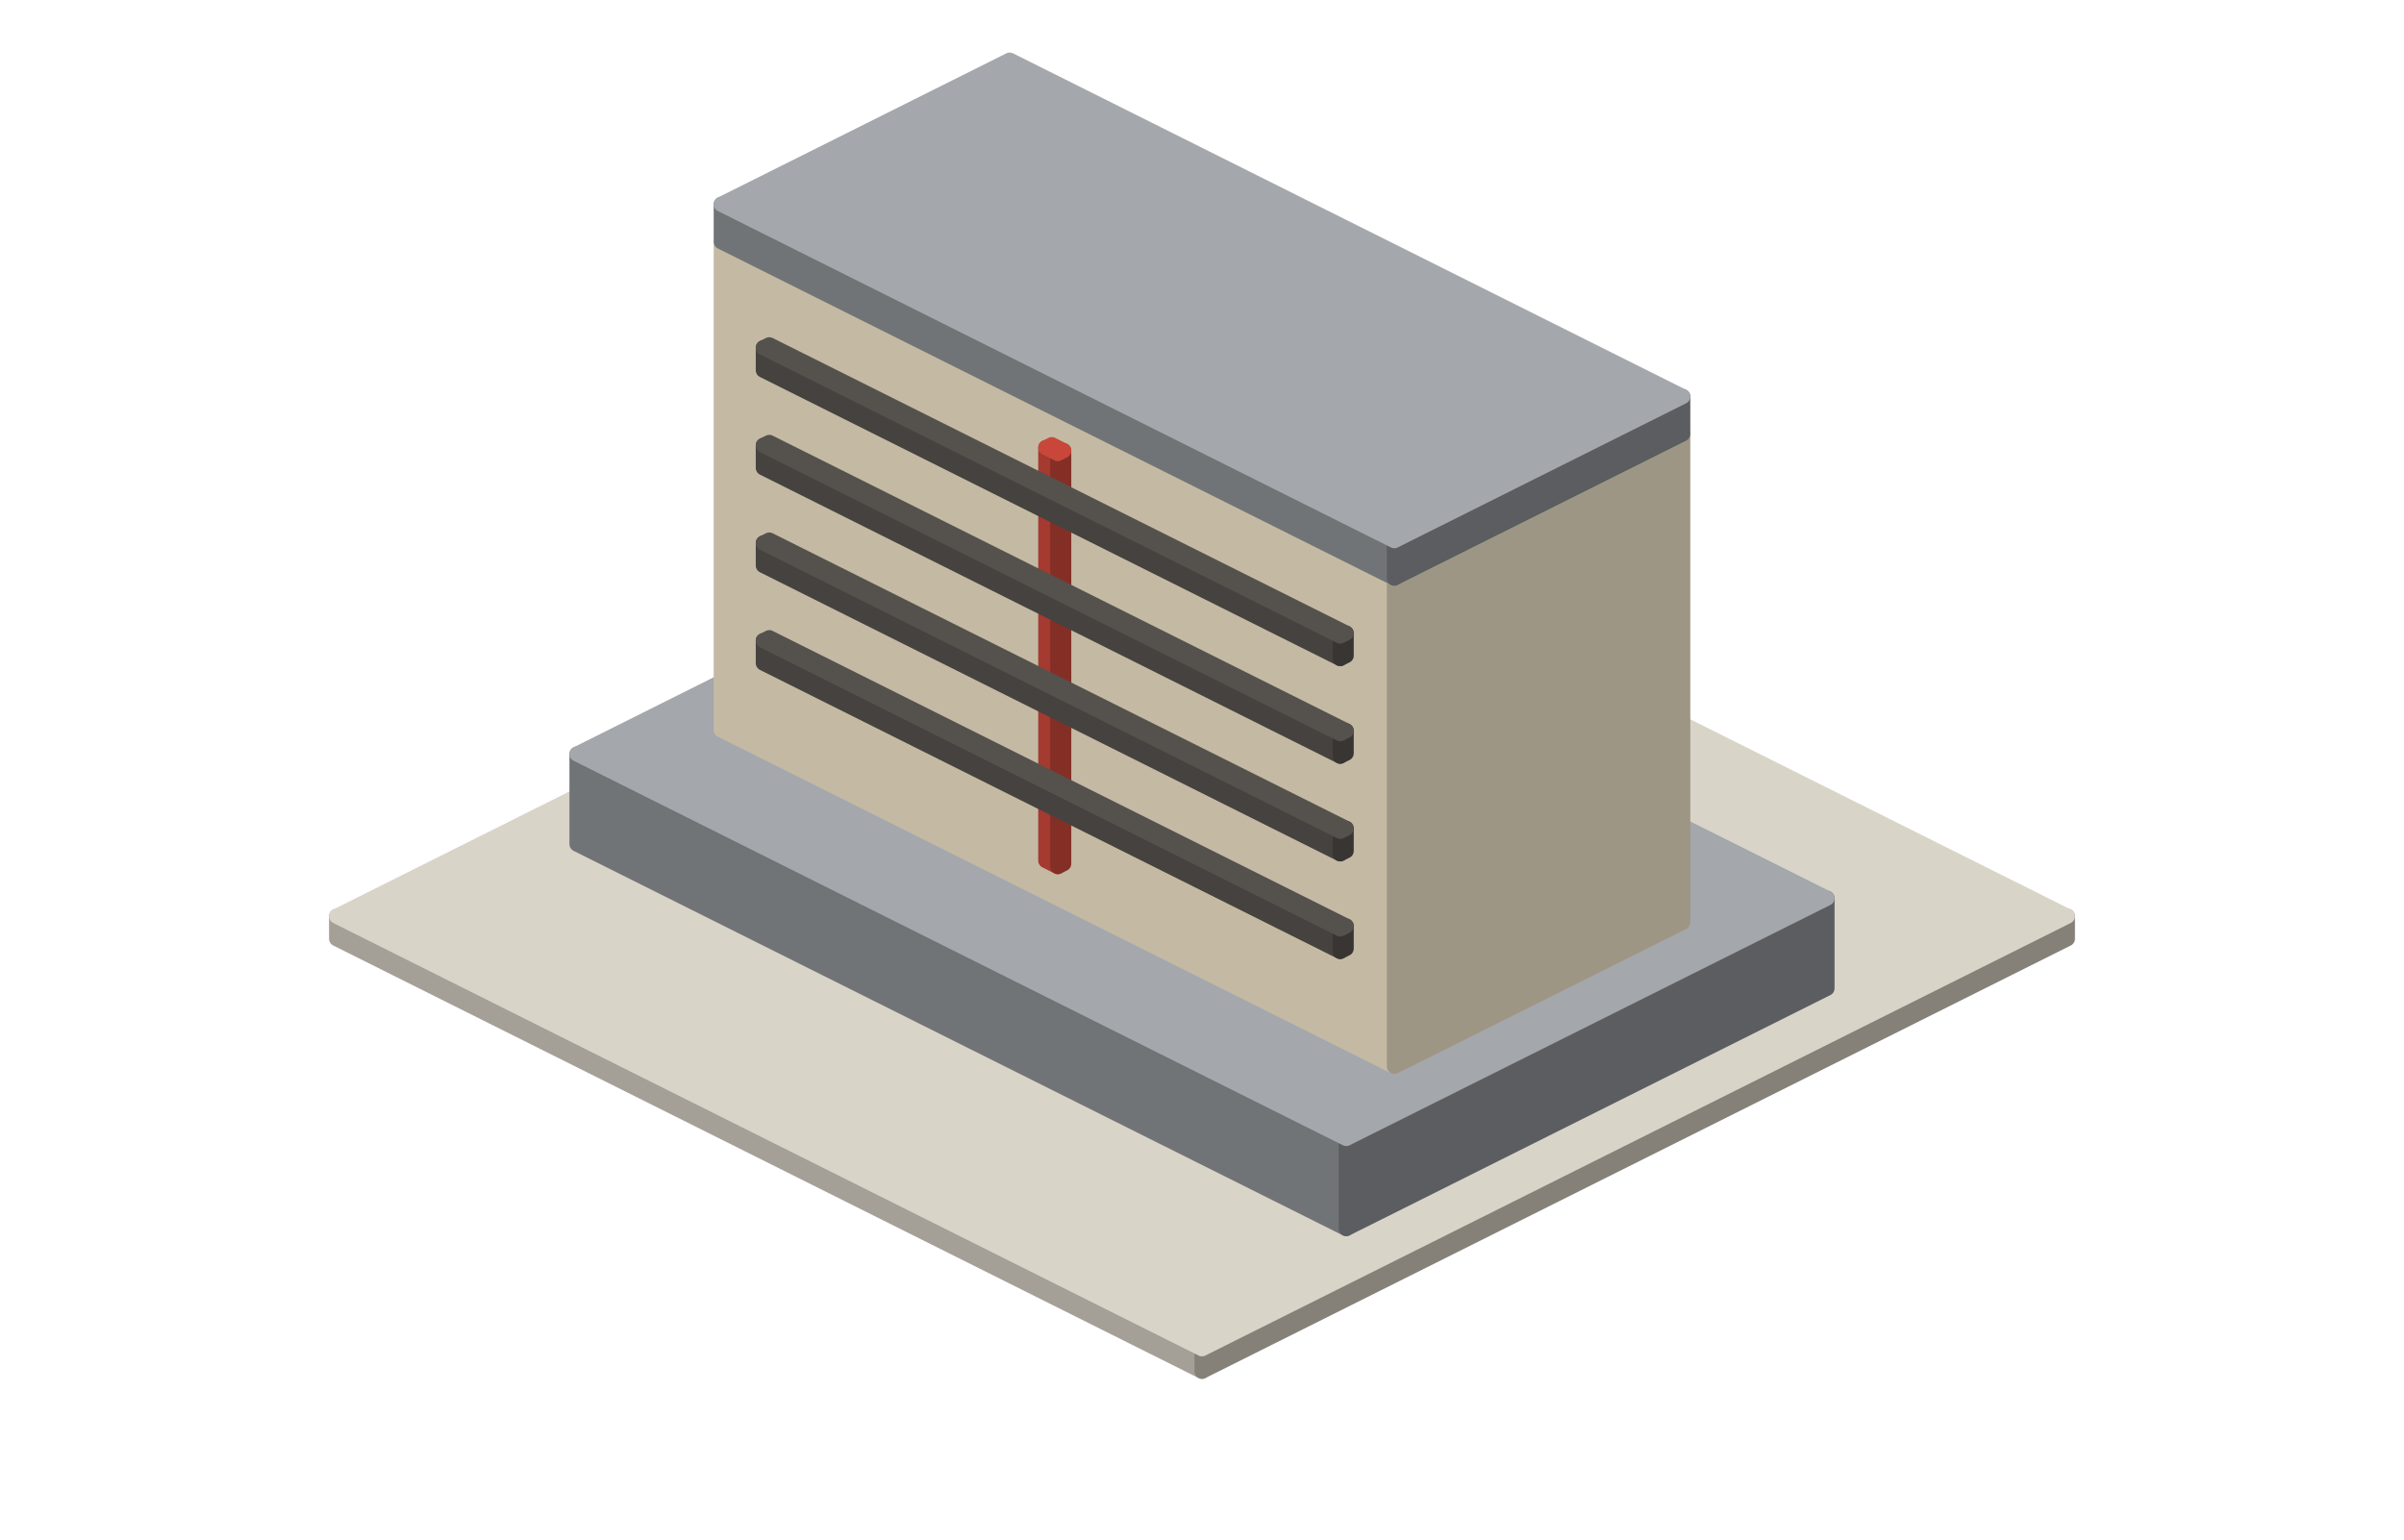
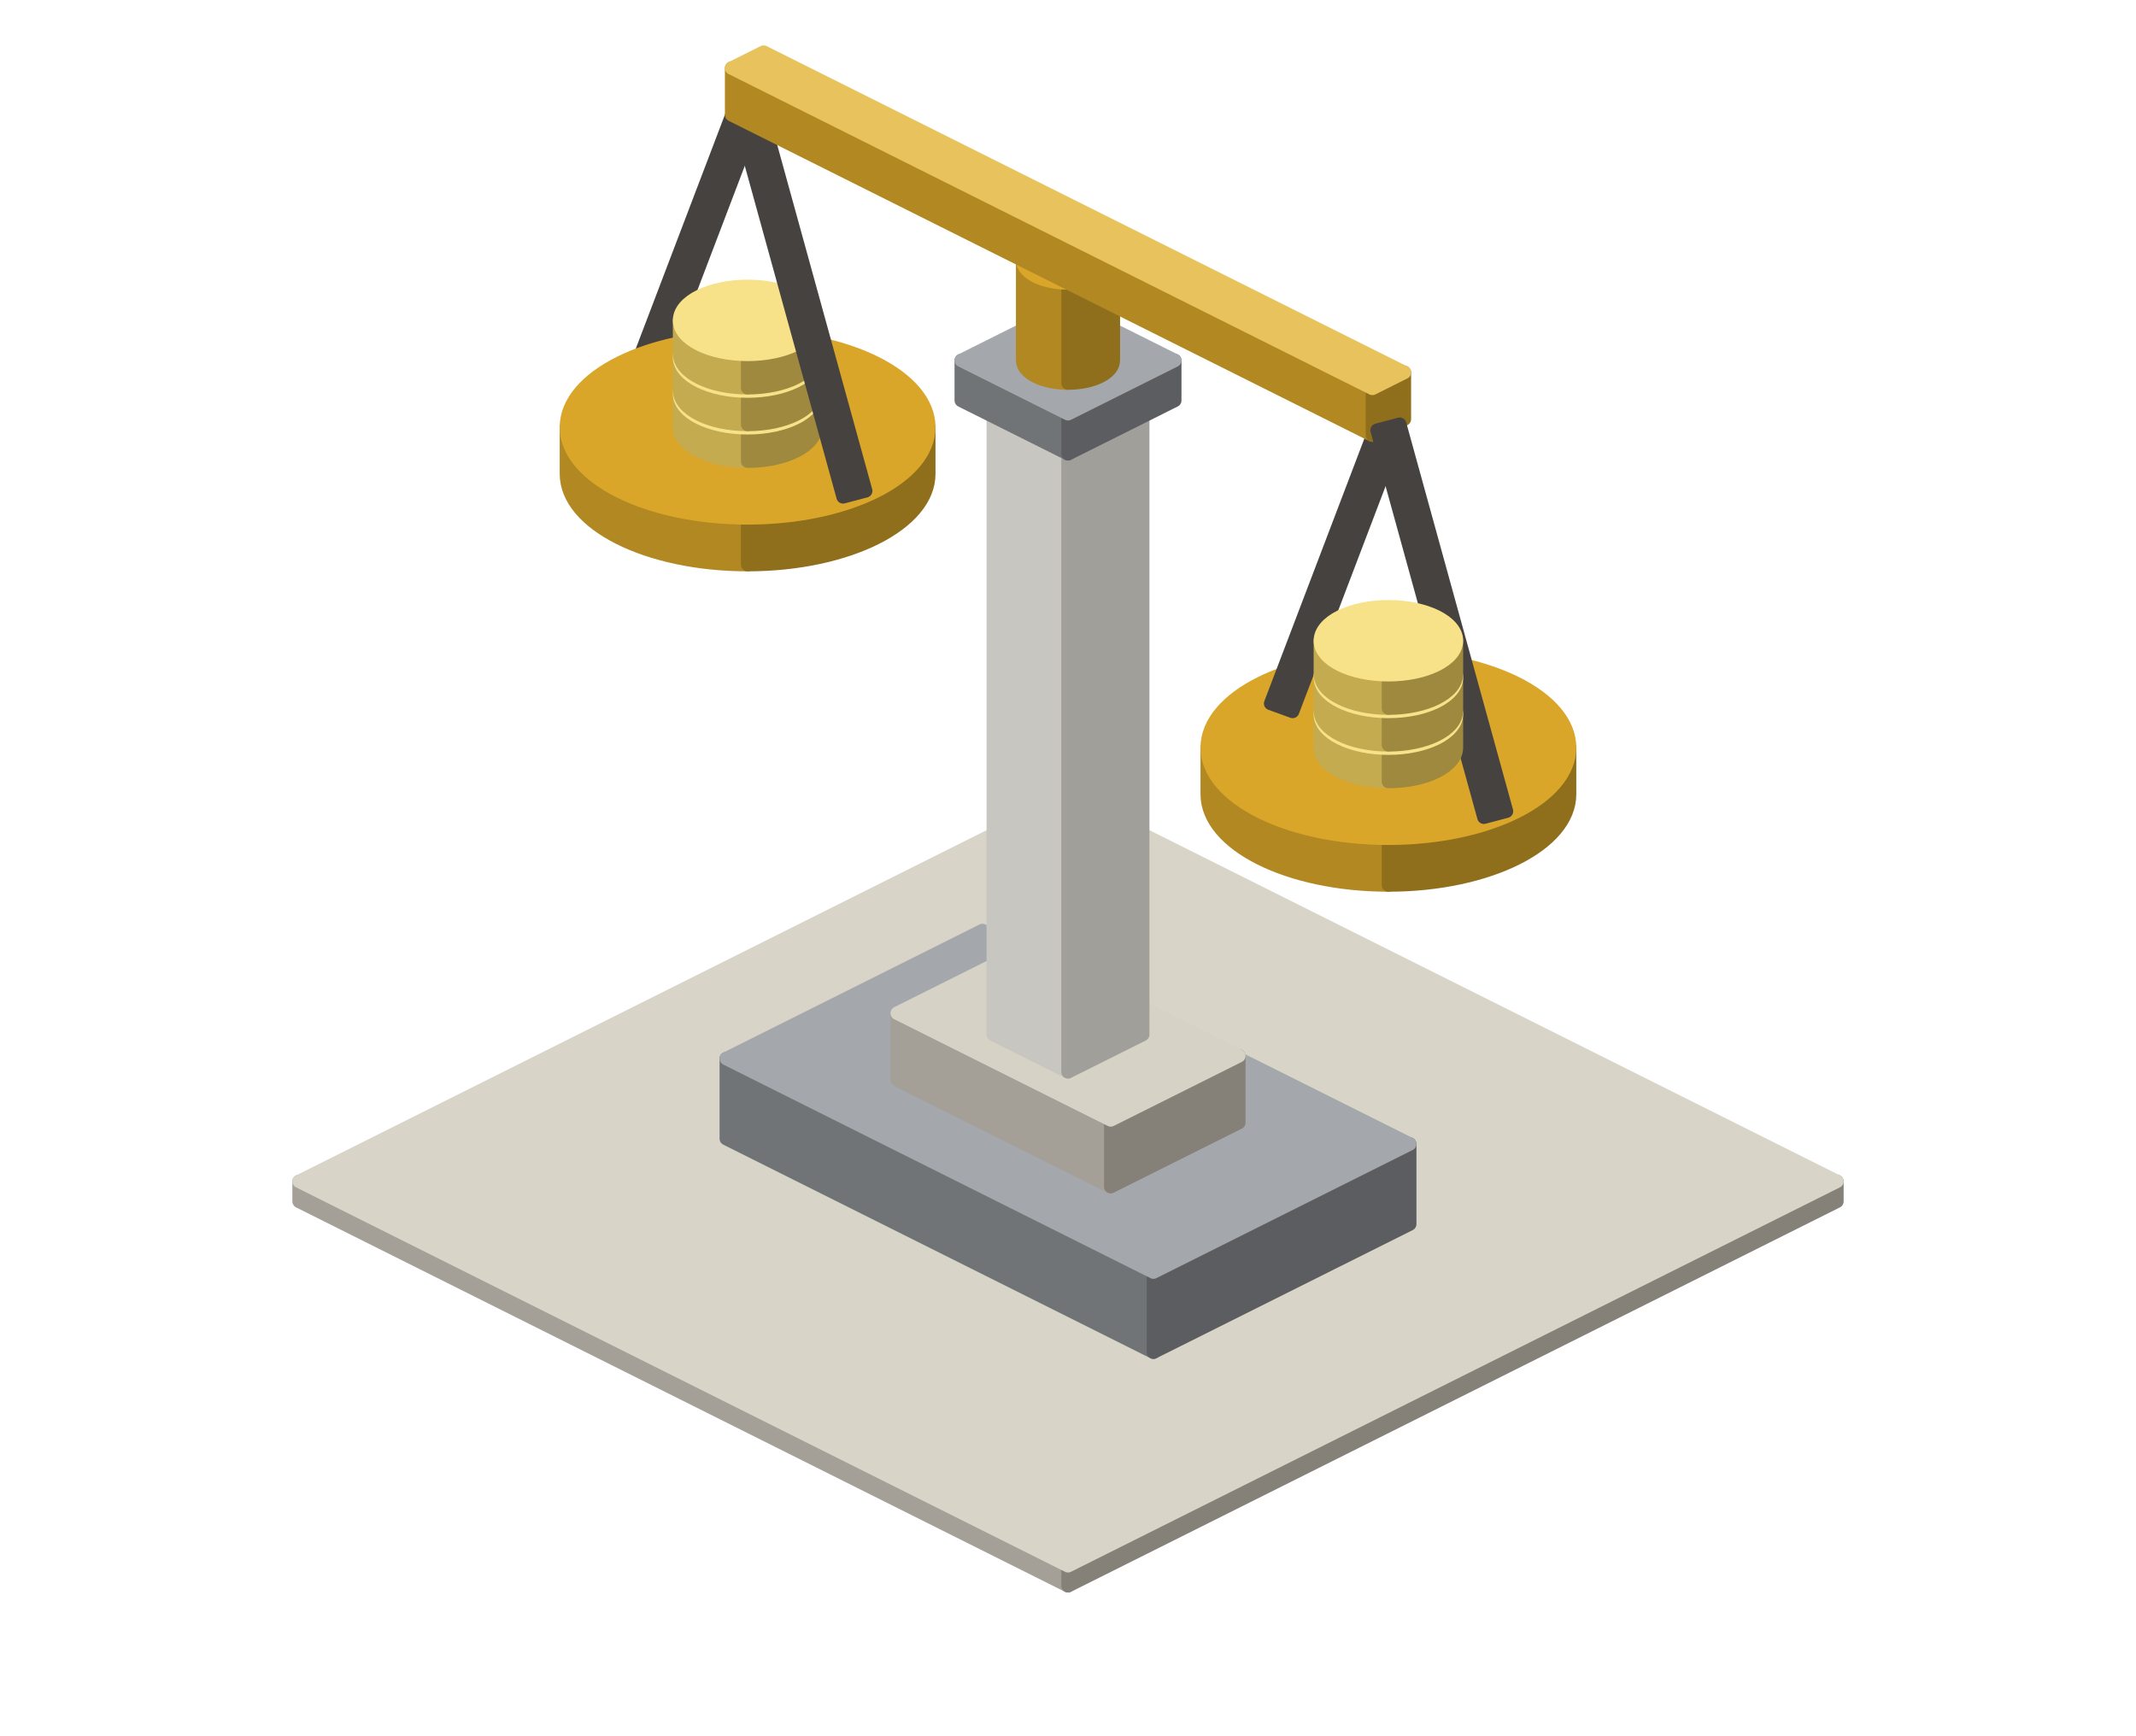
- <svg xmlns="http://www.w3.org/2000/svg" width="64" height="41" viewBox="0 0 64 41">
-   <g transform="translate(0 9)" stroke-linejoin="round" stroke-width="0.4">
+ <svg xmlns="http://www.w3.org/2000/svg" width="64" height="52" viewBox="0 0 64 52">
+   <g transform="translate(0 20)" stroke-linejoin="round" stroke-width="0.4">
    <polygon points="8.96,16.00 32.00,27.52 32.00,26.92 8.96,15.40" fill="#a5a097" stroke="#a5a097" />
    <polygon points="55.04,16.00 32.00,27.52 32.00,26.92 55.04,15.40" fill="#858179" stroke="#858179" />
    <polygon points="32.00,3.88 55.04,15.40 32.00,26.92 8.96,15.40" fill="#d9d4c8" stroke="#d9d4c8" />
-     <polygon points="15.36,13.48 35.84,23.72 35.84,21.32 15.36,11.08" fill="#717477" stroke="#717477" />
-     <polygon points="48.64,17.32 35.84,23.72 35.84,21.32 48.64,14.92" fill="#5b5d60" stroke="#5b5d60" />
-     <polygon points="28.16,4.68 48.64,14.92 35.84,21.32 15.36,11.08" fill="#a4a7ab" stroke="#a4a7ab" />
-     <polygon points="19.20,10.44 37.12,19.40 37.12,6.40 19.20,-2.56" fill="#c4baa4" stroke="#c4baa4" />
-     <polygon points="44.80,15.56 37.12,19.40 37.12,6.40 44.80,2.56" fill="#9e9684" stroke="#9e9684" />
-     <polygon points="26.88,-6.40 44.80,2.56 37.12,6.40 19.20,-2.56" fill="#d9cfb4" stroke="#d9cfb4" />
-     <polygon points="19.20,-2.56 37.12,6.40 37.12,5.40 19.20,-3.56" fill="#717477" stroke="#717477" />
-     <polygon points="44.80,2.56 37.12,6.40 37.12,5.40 44.80,1.56" fill="#5b5d60" stroke="#5b5d60" />
-     <polygon points="26.88,-7.40 44.80,1.56 37.12,5.40 19.20,-3.56" fill="#a4a7ab" stroke="#a4a7ab" />
-     <polygon points="27.84,13.92 28.16,14.08 28.16,3.08 27.84,2.92" fill="#a43a30" stroke="#a43a30" />
-     <polygon points="28.32,14.00 28.16,14.08 28.16,3.08 28.32,3.00" fill="#842f26" stroke="#842f26" />
-     <polygon points="28.00,2.84 28.32,3.00 28.16,3.08 27.84,2.92" fill="#c8473a" stroke="#c8473a" />
-     <polygon points="20.32,8.66 35.68,16.34 35.68,15.74 20.32,8.06" fill="#46423f" stroke="#46423f" />
-     <polygon points="35.84,16.26 35.68,16.34 35.68,15.74 35.84,15.66" fill="#383533" stroke="#383533" />
-     <polygon points="20.48,7.98 35.84,15.66 35.68,15.74 20.32,8.06" fill="#55514d" stroke="#55514d" />
-     <polygon points="20.32,6.06 35.68,13.74 35.68,13.14 20.32,5.46" fill="#46423f" stroke="#46423f" />
-     <polygon points="35.84,13.66 35.68,13.74 35.68,13.14 35.84,13.06" fill="#383533" stroke="#383533" />
-     <polygon points="20.48,5.38 35.84,13.06 35.68,13.14 20.32,5.46" fill="#55514d" stroke="#55514d" />
-     <polygon points="20.32,3.46 35.68,11.14 35.68,10.54 20.32,2.86" fill="#46423f" stroke="#46423f" />
-     <polygon points="35.84,11.06 35.68,11.14 35.68,10.54 35.84,10.46" fill="#383533" stroke="#383533" />
-     <polygon points="20.48,2.78 35.84,10.46 35.68,10.54 20.32,2.86" fill="#55514d" stroke="#55514d" />
-     <polygon points="20.32,0.86 35.68,8.54 35.68,7.94 20.32,0.26" fill="#46423f" stroke="#46423f" />
-     <polygon points="35.84,8.46 35.68,8.54 35.68,7.94 35.84,7.86" fill="#383533" stroke="#383533" />
-     <polygon points="20.48,0.18 35.84,7.86 35.68,7.94 20.32,0.26" fill="#55514d" stroke="#55514d" />
+     <polygon points="22.07,-16.92 18.87,-8.52 19.53,-8.28 22.73,-16.68" fill="#46423f" stroke="#46423f" />
+     <path d="M 22.40 -3.08 A 5.43 2.72 0 0 1 16.97 -5.80 L 16.97 -7.20 L 22.40 -7.20 Z" fill="#b28822" stroke="#b28822" />
+     <path d="M 22.40 -3.08 A 5.43 2.72 0 0 0 27.83 -5.80 L 27.83 -7.20 L 22.40 -7.20 Z" fill="#8f6e1c" stroke="#8f6e1c" />
+     <path d="M 16.97 -7.20 A 5.43 2.72 0 1 0 27.83 -7.20 A 5.43 2.72 0 1 0 16.97 -7.20 Z" fill="#d9a62a" stroke="#d9a62a" />
+     <path d="M 22.40 -6.18 A 2.04 1.02 0 0 1 20.36 -7.20 L 20.36 -8.20 L 22.40 -8.20 Z" fill="#c5ab4f" stroke="#c5ab4f" />
+     <path d="M 22.40 -6.18 A 2.04 1.02 0 0 0 24.44 -7.20 L 24.44 -8.20 L 22.40 -8.20 Z" fill="#9e893f" stroke="#9e893f" />
+     <path d="M 20.36 -8.20 A 2.04 1.02 0 1 0 24.44 -8.20 A 2.04 1.02 0 1 0 20.36 -8.20 Z" fill="#f7e28a" stroke="#f7e28a" />
+     <path d="M 22.40 -7.28 A 2.04 1.02 0 0 1 20.36 -8.30 L 20.36 -9.30 L 22.40 -9.30 Z" fill="#c5ab4f" stroke="#c5ab4f" />
+     <path d="M 22.40 -7.28 A 2.04 1.02 0 0 0 24.44 -8.30 L 24.44 -9.30 L 22.40 -9.30 Z" fill="#9e893f" stroke="#9e893f" />
+     <path d="M 20.36 -9.30 A 2.04 1.02 0 1 0 24.44 -9.30 A 2.04 1.02 0 1 0 20.36 -9.30 Z" fill="#f7e28a" stroke="#f7e28a" />
+     <path d="M 22.40 -8.38 A 2.04 1.02 0 0 1 20.36 -9.40 L 20.36 -10.40 L 22.40 -10.40 Z" fill="#c5ab4f" stroke="#c5ab4f" />
+     <path d="M 22.40 -8.38 A 2.04 1.02 0 0 0 24.44 -9.40 L 24.44 -10.40 L 22.40 -10.40 Z" fill="#9e893f" stroke="#9e893f" />
+     <path d="M 20.36 -10.40 A 2.04 1.02 0 1 0 24.44 -10.40 A 2.04 1.02 0 1 0 20.36 -10.40 Z" fill="#f7e28a" stroke="#f7e28a" />
+     <polygon points="21.76,14.12 34.56,20.52 34.56,18.12 21.76,11.72" fill="#717477" stroke="#717477" />
+     <polygon points="42.24,16.68 34.56,20.52 34.56,18.12 42.24,14.28" fill="#5b5d60" stroke="#5b5d60" />
+     <polygon points="29.44,7.88 42.24,14.28 34.56,18.12 21.76,11.72" fill="#a4a7ab" stroke="#a4a7ab" />
+     <polygon points="22.06,-16.71 25.26,-5.11 25.94,-5.29 22.74,-16.89" fill="#46423f" stroke="#46423f" />
+     <polygon points="26.88,12.36 33.28,15.56 33.28,13.56 26.88,10.36" fill="#a5a097" stroke="#a5a097" />
+     <polygon points="37.12,13.64 33.28,15.56 33.28,13.56 37.12,11.64" fill="#858179" stroke="#858179" />
+     <polygon points="30.72,8.44 37.12,11.64 33.28,13.56 26.88,10.36" fill="#d7d2c6" stroke="#d7d2c6" />
+     <polygon points="29.76,11.00 32.00,12.12 32.00,-6.88 29.76,-8.00" fill="#c8c6c0" stroke="#c8c6c0" />
+     <polygon points="34.24,11.00 32.00,12.12 32.00,-6.88 34.24,-8.00" fill="#a19f9a" stroke="#a19f9a" />
+     <polygon points="32.00,-9.12 34.24,-8.00 32.00,-6.88 29.76,-8.00" fill="#e6e2d8" stroke="#e6e2d8" />
+     <polygon points="28.80,-8.00 32.00,-6.40 32.00,-7.60 28.80,-9.20" fill="#717477" stroke="#717477" />
+     <polygon points="35.20,-8.00 32.00,-6.40 32.00,-7.60 35.20,-9.20" fill="#5b5d60" stroke="#5b5d60" />
+     <polygon points="32.00,-10.80 35.20,-9.20 32.00,-7.60 28.80,-9.20" fill="#a4a7ab" stroke="#a4a7ab" />
+     <path d="M 32.00 -8.52 A 1.36 0.68 0 0 1 30.64 -9.20 L 30.64 -12.20 L 32.00 -12.20 Z" fill="#b28822" stroke="#b28822" />
+     <path d="M 32.00 -8.52 A 1.36 0.68 0 0 0 33.36 -9.20 L 33.36 -12.20 L 32.00 -12.20 Z" fill="#8f6e1c" stroke="#8f6e1c" />
+     <path d="M 30.64 -12.20 A 1.36 0.68 0 1 0 33.36 -12.20 A 1.36 0.68 0 1 0 30.64 -12.20 Z" fill="#d9a62a" stroke="#d9a62a" />
+     <path d="M 41.60 6.52 A 5.43 2.72 0 0 1 36.17 3.80 L 36.17 2.40 L 41.60 2.40 Z" fill="#b28822" stroke="#b28822" />
+     <path d="M 41.60 6.52 A 5.43 2.72 0 0 0 47.03 3.80 L 47.03 2.40 L 41.60 2.40 Z" fill="#8f6e1c" stroke="#8f6e1c" />
+     <path d="M 36.17 2.40 A 5.43 2.72 0 1 0 47.03 2.40 A 5.43 2.72 0 1 0 36.17 2.40 Z" fill="#d9a62a" stroke="#d9a62a" />
+     <polygon points="41.27,-7.32 38.07,1.08 38.73,1.32 41.93,-7.08" fill="#46423f" stroke="#46423f" />
+     <polygon points="21.92,-16.56 41.12,-6.96 41.12,-8.36 21.92,-17.96" fill="#b28822" stroke="#b28822" />
+     <polygon points="42.08,-7.44 41.12,-6.96 41.12,-8.36 42.08,-8.84" fill="#8f6e1c" stroke="#8f6e1c" />
+     <polygon points="22.88,-18.44 42.08,-8.84 41.12,-8.36 21.92,-17.96" fill="#e8c25c" stroke="#e8c25c" />
+     <polygon points="41.26,-7.11 44.46,4.49 45.14,4.31 41.94,-7.29" fill="#46423f" stroke="#46423f" />
+     <path d="M 41.60 3.42 A 2.04 1.02 0 0 1 39.56 2.40 L 39.56 1.40 L 41.60 1.40 Z" fill="#c5ab4f" stroke="#c5ab4f" />
+     <path d="M 41.60 3.42 A 2.04 1.02 0 0 0 43.64 2.40 L 43.64 1.40 L 41.60 1.40 Z" fill="#9e893f" stroke="#9e893f" />
+     <path d="M 39.56 1.40 A 2.04 1.02 0 1 0 43.64 1.40 A 2.04 1.02 0 1 0 39.56 1.40 Z" fill="#f7e28a" stroke="#f7e28a" />
+     <path d="M 41.60 2.32 A 2.04 1.02 0 0 1 39.56 1.30 L 39.56 0.30 L 41.60 0.30 Z" fill="#c5ab4f" stroke="#c5ab4f" />
+     <path d="M 41.60 2.32 A 2.04 1.02 0 0 0 43.64 1.30 L 43.64 0.30 L 41.60 0.30 Z" fill="#9e893f" stroke="#9e893f" />
+     <path d="M 39.56 0.30 A 2.04 1.02 0 1 0 43.64 0.30 A 2.04 1.02 0 1 0 39.56 0.30 Z" fill="#f7e28a" stroke="#f7e28a" />
+     <path d="M 41.60 1.22 A 2.04 1.02 0 0 1 39.56 0.20 L 39.56 -0.80 L 41.60 -0.80 Z" fill="#c5ab4f" stroke="#c5ab4f" />
+     <path d="M 41.60 1.22 A 2.04 1.02 0 0 0 43.64 0.20 L 43.64 -0.80 L 41.60 -0.80 Z" fill="#9e893f" stroke="#9e893f" />
+     <path d="M 39.56 -0.80 A 2.04 1.02 0 1 0 43.64 -0.80 A 2.04 1.02 0 1 0 39.56 -0.80 Z" fill="#f7e28a" stroke="#f7e28a" />
  </g>
</svg>
